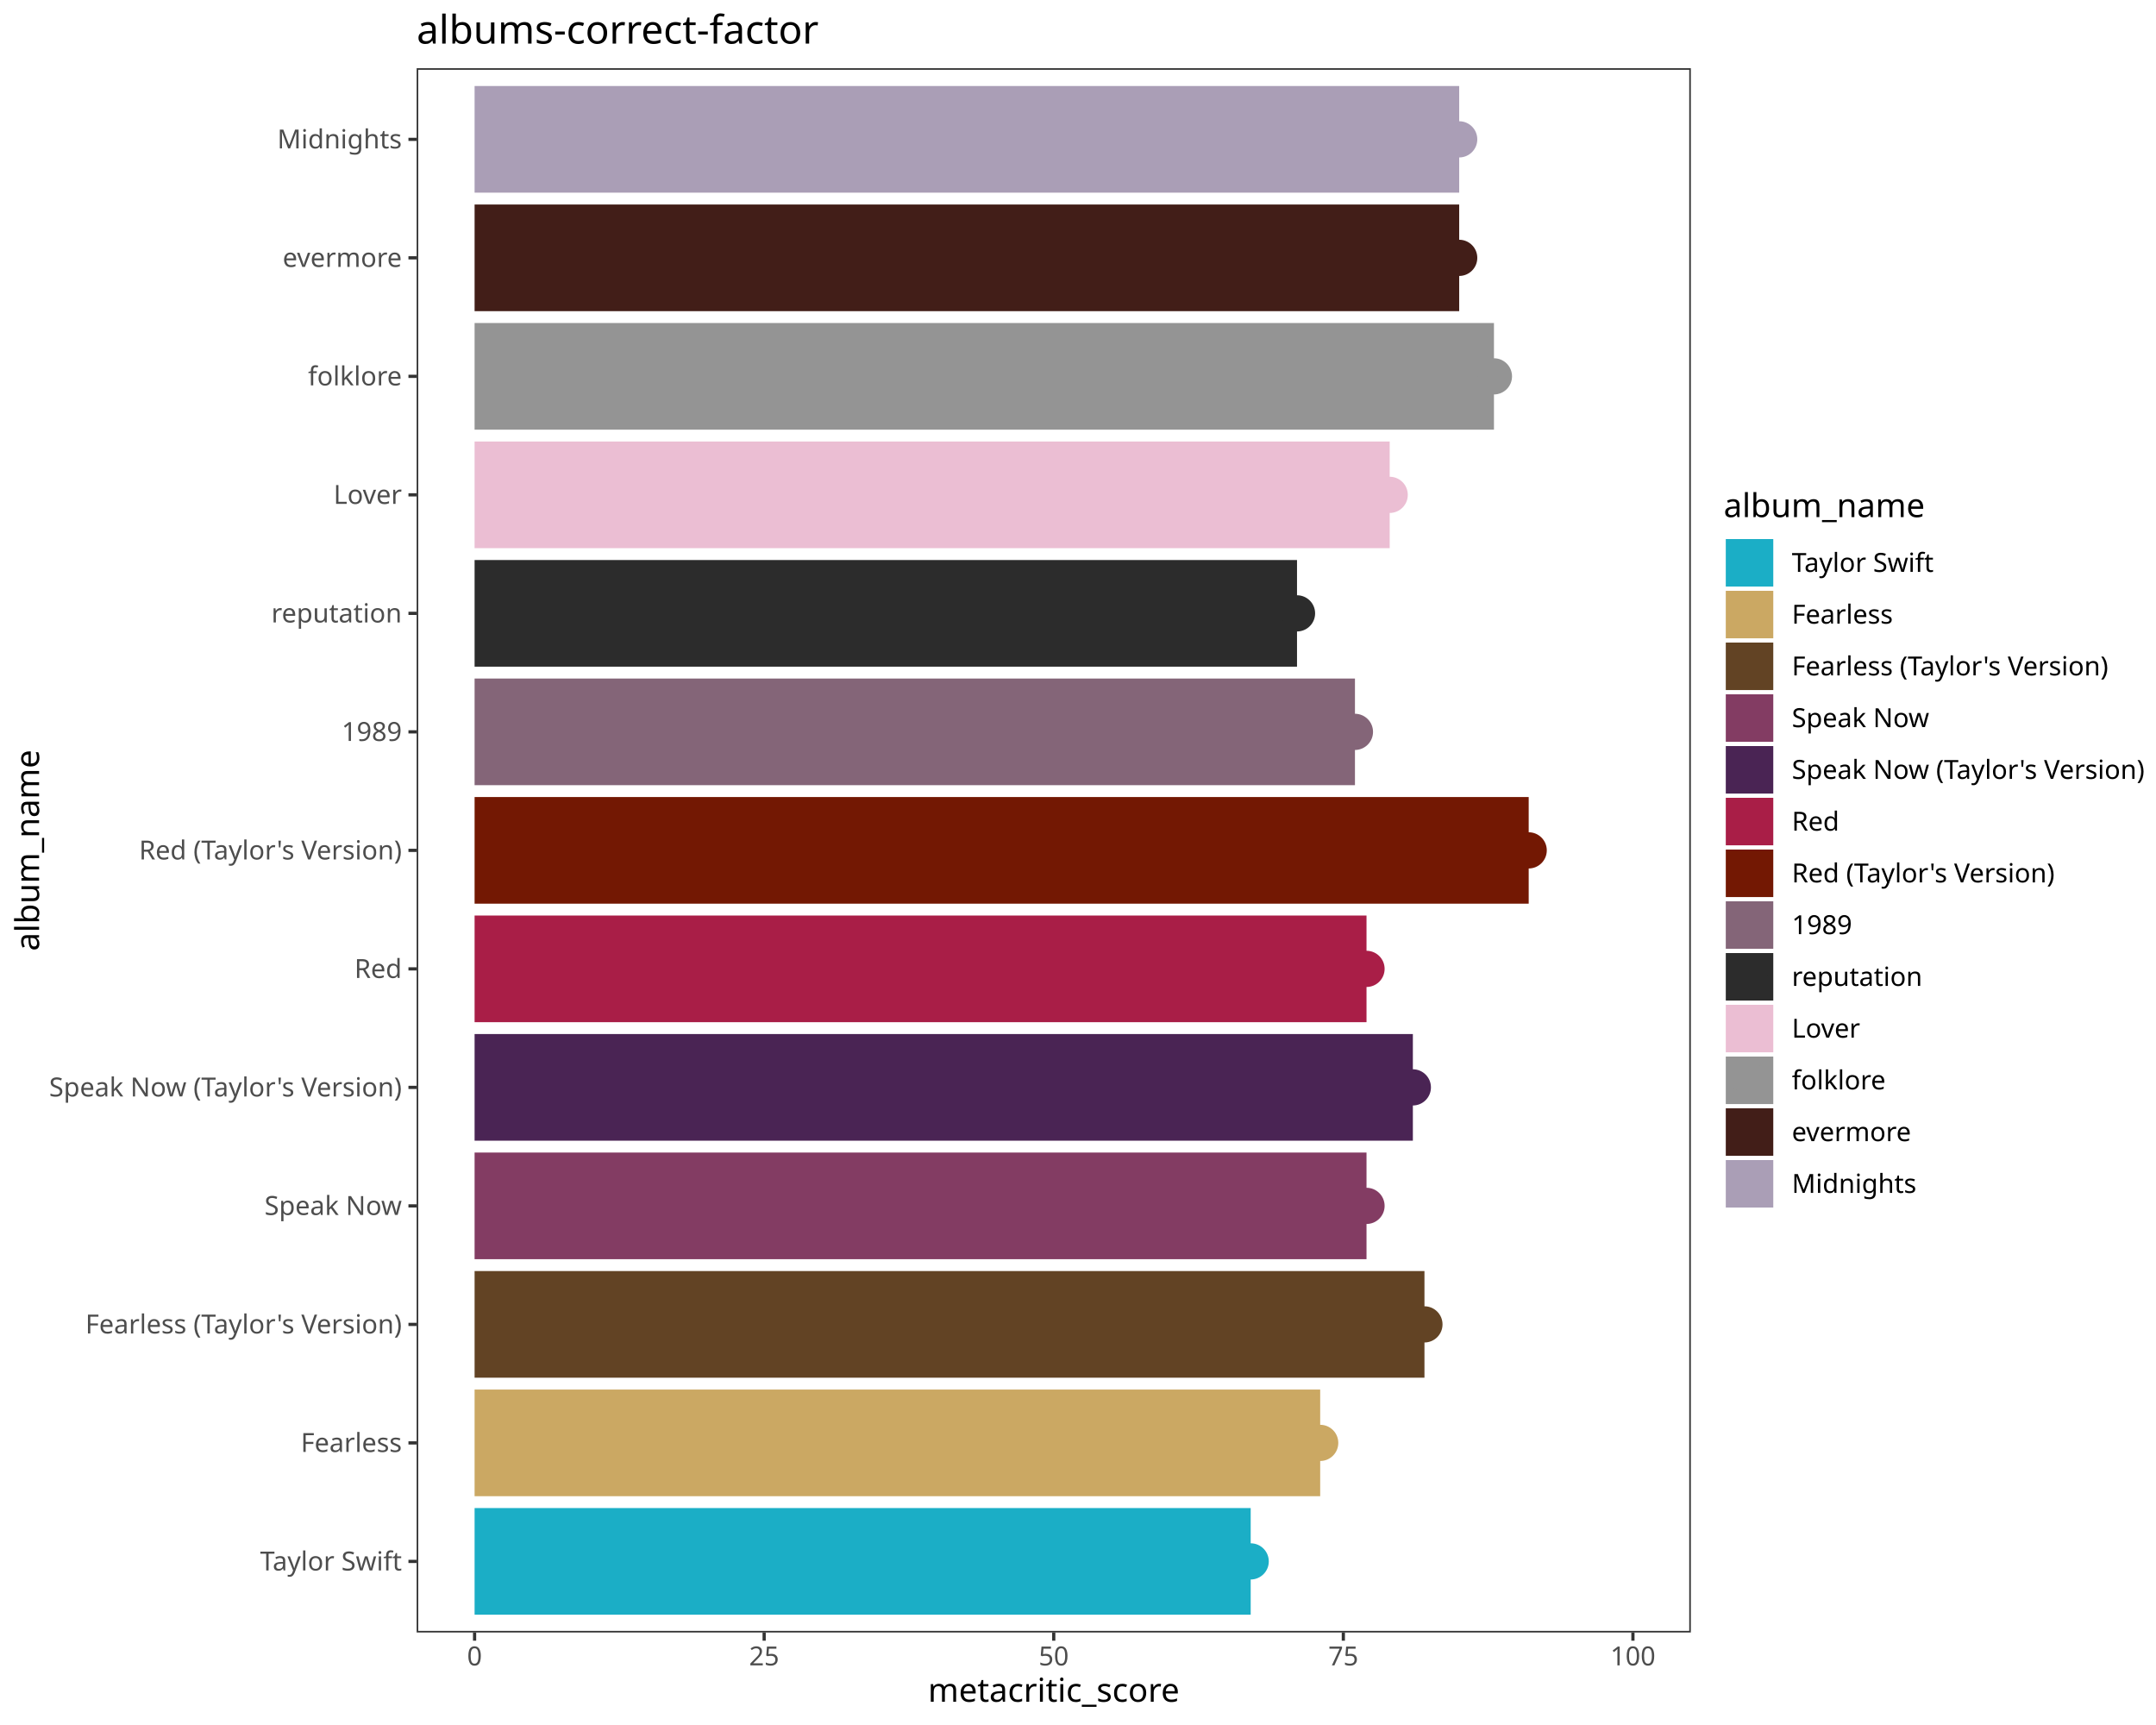
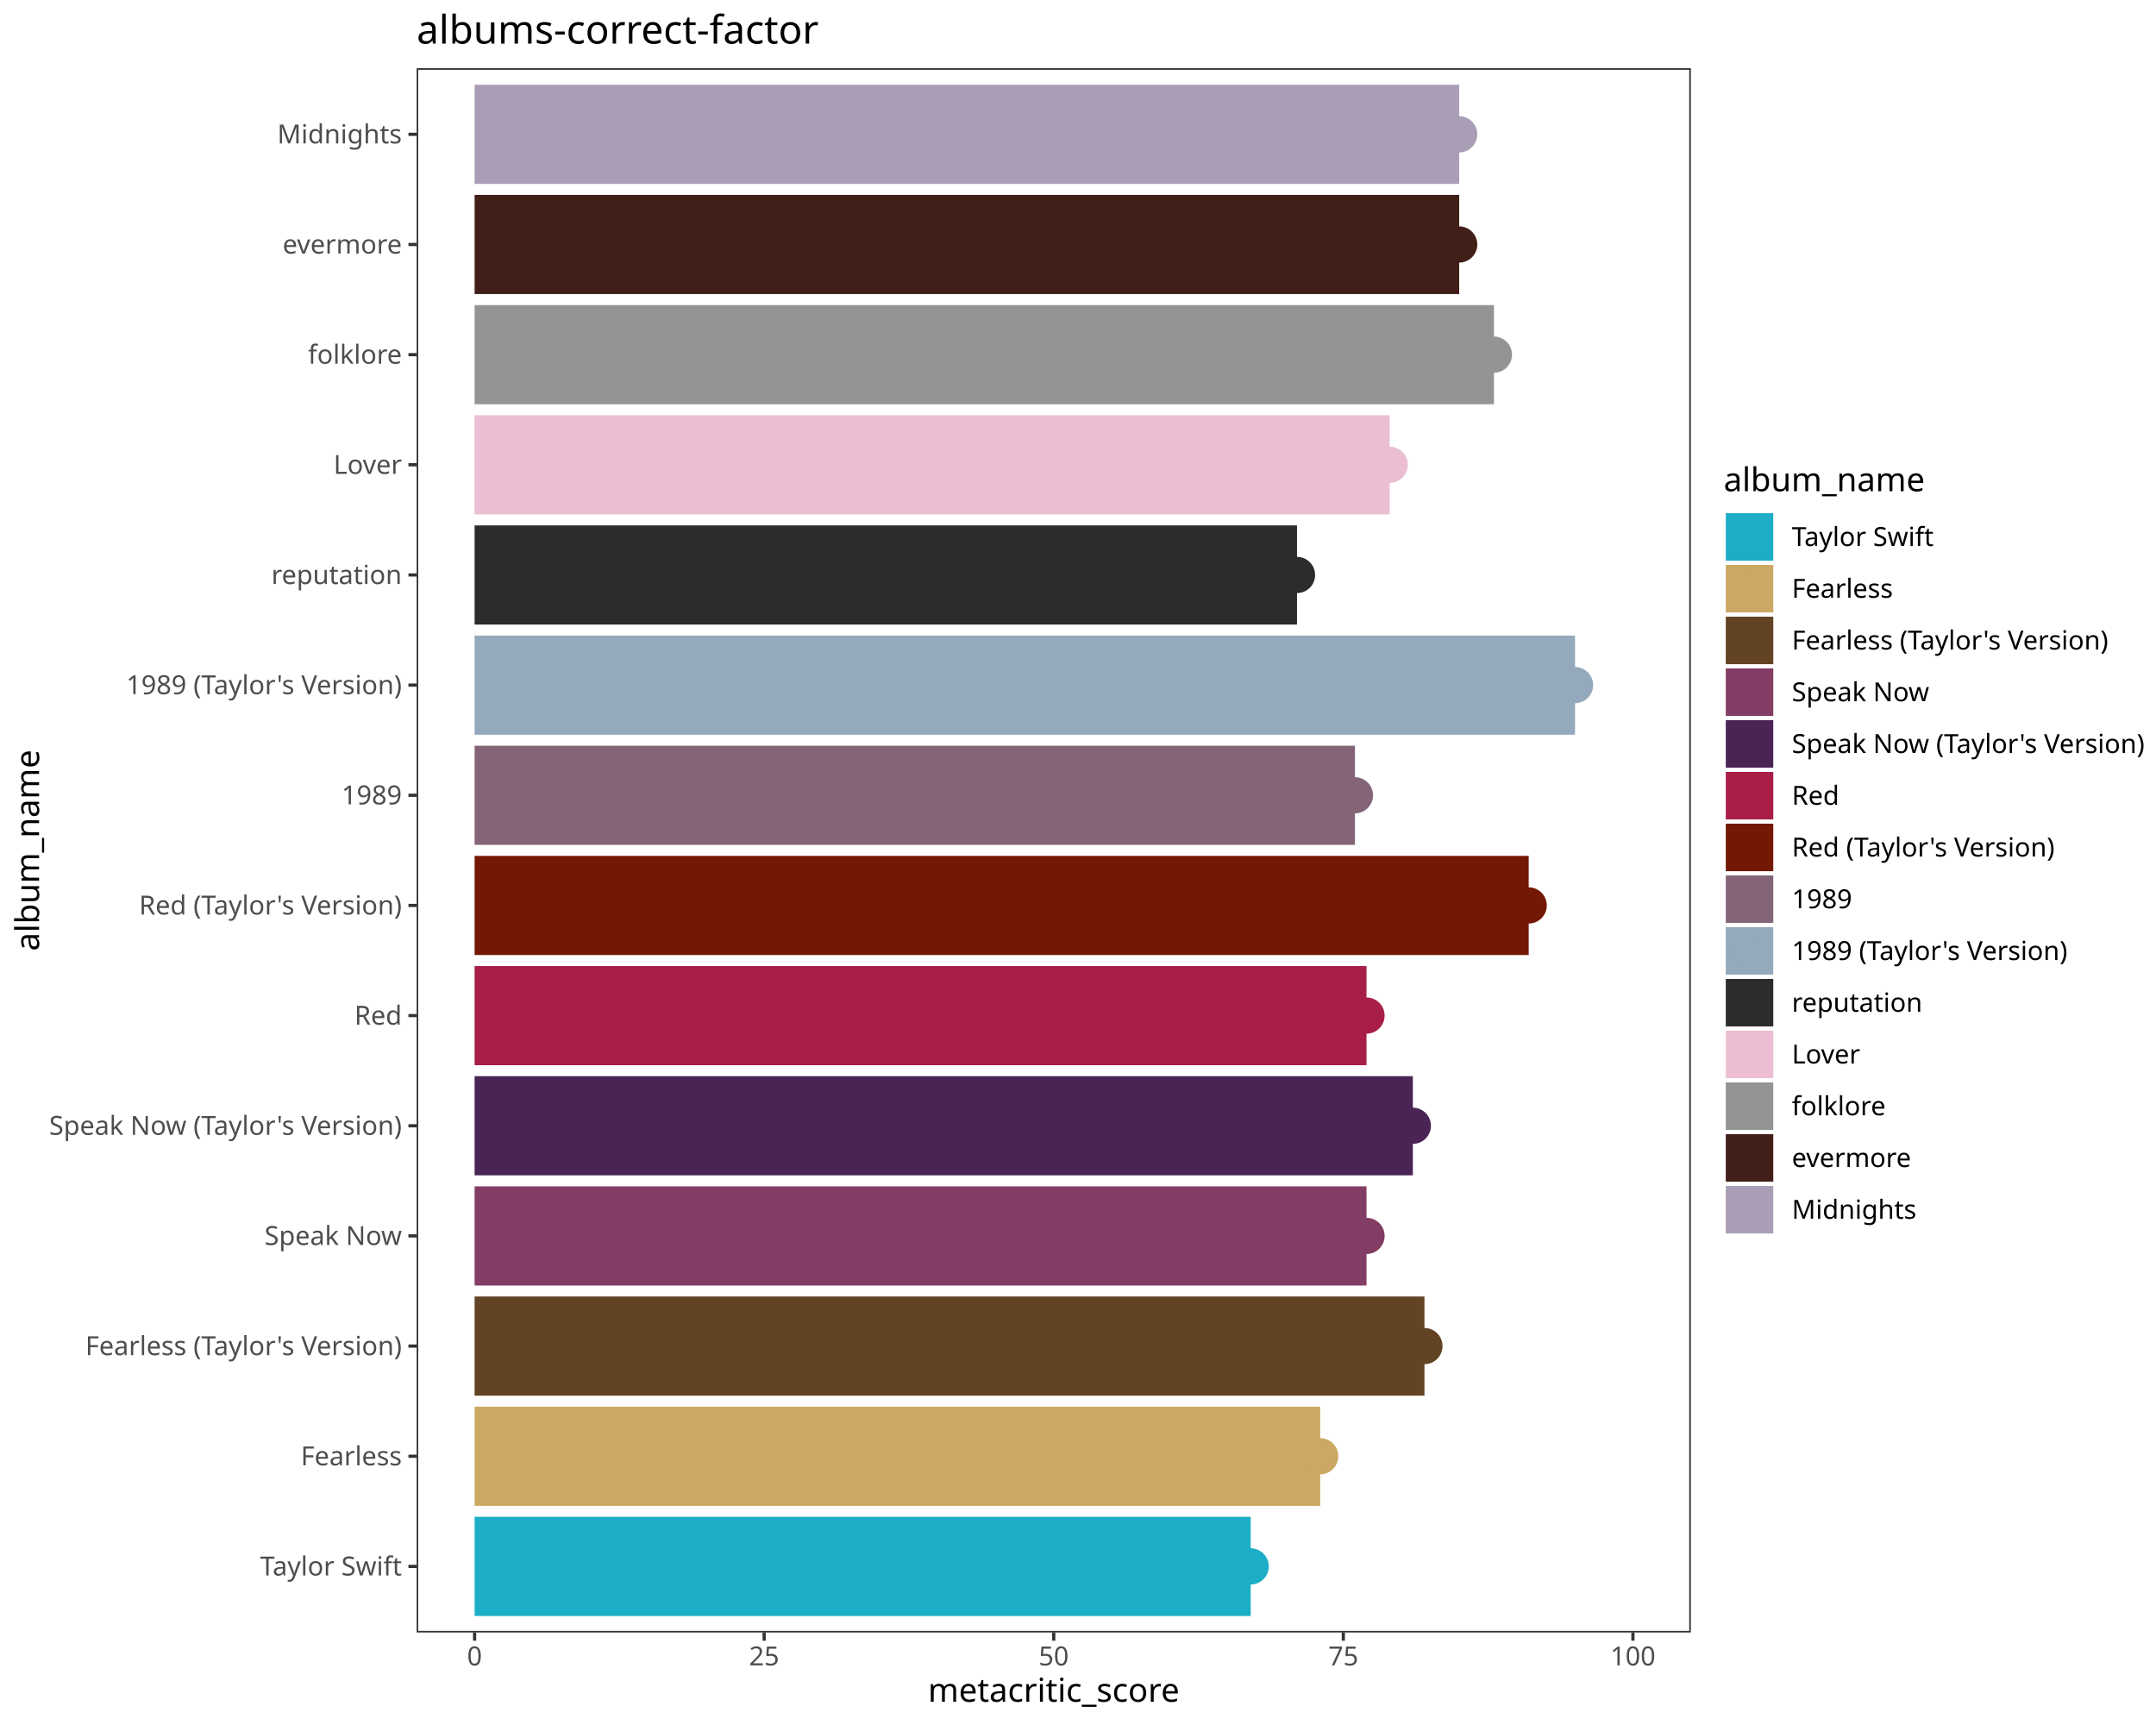
<svg xmlns="http://www.w3.org/2000/svg" class="svglite" data-engine-version="2.0" width="720.00pt" height="576.00pt" viewBox="0 0 720.00 576.00">
  <defs>
    <style type="text/css">
    .svglite line, .svglite polyline, .svglite polygon, .svglite path, .svglite rect, .svglite circle {
      fill: none;
      stroke: #000000;
      stroke-linecap: round;
      stroke-linejoin: round;
      stroke-miterlimit: 10.00;
    }
  </style>
  </defs>
  <rect width="100%" height="100%" style="stroke: none; fill: #FFFFFF;" />
  <defs>
    <clipPath id="cpMC4wMHw3MjAuMDB8MC4wMHw1NzYuMDA=">
      <rect x="0.00" y="0.00" width="720.00" height="576.00" />
    </clipPath>
  </defs>
  <g clip-path="url(#cpMC4wMHw3MjAuMDB8MC4wMHw1NzYuMDA=)">
    <rect x="0.00" y="0.00" width="720.00" height="576.00" style="stroke-width: 1.07; stroke: #FFFFFF; fill: #FFFFFF;" />
  </g>
  <defs>
    <clipPath id="cpMTM5LjE0fDU2NC42NnwyMi43OHw1NDUuMTE=">
      <rect x="139.14" y="22.78" width="425.52" height="522.33" />
    </clipPath>
  </defs>
  <g clip-path="url(#cpMTM5LjE0fDU2NC42NnwyMi43OHw1NDUuMTE=)">
    <rect x="139.14" y="22.78" width="425.52" height="522.33" style="stroke-width: 1.07; stroke: none; fill: #FFFFFF;" />
-     <rect x="158.49" y="503.56" width="259.18" height="35.61" style="stroke-width: 1.07; stroke: none; stroke-linecap: butt; stroke-linejoin: miter; fill: #1BAEC6;" />
-     <rect x="158.49" y="463.99" width="282.39" height="35.61" style="stroke-width: 1.07; stroke: none; stroke-linecap: butt; stroke-linejoin: miter; fill: #CBA863;" />
-     <rect x="158.49" y="384.85" width="297.86" height="35.61" style="stroke-width: 1.07; stroke: none; stroke-linecap: butt; stroke-linejoin: miter; fill: #833C63;" />
-     <rect x="158.49" y="305.71" width="297.86" height="35.61" style="stroke-width: 1.07; stroke: none; stroke-linecap: butt; stroke-linejoin: miter; fill: #A91E47;" />
-     <rect x="158.49" y="226.57" width="294.00" height="35.61" style="stroke-width: 1.07; stroke: none; stroke-linecap: butt; stroke-linejoin: miter; fill: #846578;" />
-     <rect x="158.49" y="187.00" width="274.65" height="35.61" style="stroke-width: 1.07; stroke: none; stroke-linecap: butt; stroke-linejoin: miter; fill: #2C2C2C;" />
-     <rect x="158.49" y="147.43" width="305.60" height="35.61" style="stroke-width: 1.07; stroke: none; stroke-linecap: butt; stroke-linejoin: miter; fill: #EBBED3;" />
-     <rect x="158.49" y="107.86" width="340.42" height="35.61" style="stroke-width: 1.07; stroke: none; stroke-linecap: butt; stroke-linejoin: miter; fill: #949494;" />
-     <rect x="158.49" y="68.29" width="328.81" height="35.61" style="stroke-width: 1.07; stroke: none; stroke-linecap: butt; stroke-linejoin: miter; fill: #421E18;" />
-     <rect x="158.49" y="424.42" width="317.21" height="35.61" style="stroke-width: 1.07; stroke: none; stroke-linecap: butt; stroke-linejoin: miter; fill: #624324;" />
-     <rect x="158.49" y="266.14" width="352.02" height="35.61" style="stroke-width: 1.07; stroke: none; stroke-linecap: butt; stroke-linejoin: miter; fill: #731803;" />
-     <rect x="158.49" y="28.72" width="328.81" height="35.61" style="stroke-width: 1.07; stroke: none; stroke-linecap: butt; stroke-linejoin: miter; fill: #AA9EB6;" />
-     <rect x="158.49" y="345.28" width="313.34" height="35.61" style="stroke-width: 1.07; stroke: none; stroke-linecap: butt; stroke-linejoin: miter; fill: #4A2454;" />
-     <circle cx="417.67" cy="521.37" r="5.69" style="stroke-width: 0.71; stroke: #1BAEC6; fill: #1BAEC6;" />
-     <circle cx="440.88" cy="481.80" r="5.69" style="stroke-width: 0.71; stroke: #CBA863; fill: #CBA863;" />
-     <circle cx="456.35" cy="402.66" r="5.69" style="stroke-width: 0.71; stroke: #833C63; fill: #833C63;" />
-     <circle cx="456.35" cy="323.52" r="5.69" style="stroke-width: 0.71; stroke: #A91E47; fill: #A91E47;" />
-     <circle cx="452.48" cy="244.38" r="5.69" style="stroke-width: 0.71; stroke: #846578; fill: #846578;" />
-     <circle cx="433.14" cy="204.81" r="5.69" style="stroke-width: 0.71; stroke: #2C2C2C; fill: #2C2C2C;" />
-     <circle cx="464.09" cy="165.24" r="5.69" style="stroke-width: 0.71; stroke: #EBBED3; fill: #EBBED3;" />
-     <circle cx="498.90" cy="125.67" r="5.69" style="stroke-width: 0.71; stroke: #949494; fill: #949494;" />
-     <circle cx="487.30" cy="86.10" r="5.69" style="stroke-width: 0.71; stroke: #421E18; fill: #421E18;" />
-     <circle cx="475.69" cy="442.23" r="5.69" style="stroke-width: 0.71; stroke: #624324; fill: #624324;" />
-     <circle cx="510.51" cy="283.95" r="5.69" style="stroke-width: 0.71; stroke: #731803; fill: #731803;" />
-     <circle cx="487.30" cy="46.53" r="5.69" style="stroke-width: 0.71; stroke: #AA9EB6; fill: #AA9EB6;" />
-     <circle cx="471.82" cy="363.09" r="5.69" style="stroke-width: 0.71; stroke: #4A2454; fill: #4A2454;" />
+     <rect x="158.49" y="506.49" width="259.18" height="33.11" style="stroke-width: 1.07; stroke: none; stroke-linecap: butt; stroke-linejoin: miter; fill: #1BAEC6;" />
+     <rect x="158.49" y="469.71" width="282.39" height="33.11" style="stroke-width: 1.07; stroke: none; stroke-linecap: butt; stroke-linejoin: miter; fill: #CBA863;" />
+     <rect x="158.49" y="396.14" width="297.86" height="33.11" style="stroke-width: 1.07; stroke: none; stroke-linecap: butt; stroke-linejoin: miter; fill: #833C63;" />
+     <rect x="158.49" y="322.57" width="297.86" height="33.11" style="stroke-width: 1.07; stroke: none; stroke-linecap: butt; stroke-linejoin: miter; fill: #A91E47;" />
+     <rect x="158.49" y="249.00" width="294.00" height="33.11" style="stroke-width: 1.07; stroke: none; stroke-linecap: butt; stroke-linejoin: miter; fill: #846578;" />
+     <rect x="158.49" y="175.44" width="274.65" height="33.11" style="stroke-width: 1.07; stroke: none; stroke-linecap: butt; stroke-linejoin: miter; fill: #2C2C2C;" />
+     <rect x="158.49" y="138.65" width="305.60" height="33.11" style="stroke-width: 1.07; stroke: none; stroke-linecap: butt; stroke-linejoin: miter; fill: #EBBED3;" />
+     <rect x="158.49" y="101.87" width="340.42" height="33.11" style="stroke-width: 1.07; stroke: none; stroke-linecap: butt; stroke-linejoin: miter; fill: #949494;" />
+     <rect x="158.49" y="65.08" width="328.81" height="33.11" style="stroke-width: 1.07; stroke: none; stroke-linecap: butt; stroke-linejoin: miter; fill: #421E18;" />
+     <rect x="158.49" y="432.92" width="317.21" height="33.11" style="stroke-width: 1.07; stroke: none; stroke-linecap: butt; stroke-linejoin: miter; fill: #624324;" />
+     <rect x="158.49" y="285.79" width="352.02" height="33.11" style="stroke-width: 1.07; stroke: none; stroke-linecap: butt; stroke-linejoin: miter; fill: #731803;" />
+     <rect x="158.49" y="28.30" width="328.81" height="33.11" style="stroke-width: 1.07; stroke: none; stroke-linecap: butt; stroke-linejoin: miter; fill: #AA9EB6;" />
+     <rect x="158.49" y="359.35" width="313.34" height="33.11" style="stroke-width: 1.07; stroke: none; stroke-linecap: butt; stroke-linejoin: miter; fill: #4A2454;" />
+     <rect x="158.49" y="212.22" width="367.49" height="33.11" style="stroke-width: 1.07; stroke: none; stroke-linecap: butt; stroke-linejoin: miter; fill: #94A9BB;" />
+     <circle cx="417.67" cy="523.04" r="5.69" style="stroke-width: 0.71; stroke: #1BAEC6; fill: #1BAEC6;" />
+     <circle cx="440.88" cy="486.26" r="5.69" style="stroke-width: 0.71; stroke: #CBA863; fill: #CBA863;" />
+     <circle cx="456.35" cy="412.69" r="5.69" style="stroke-width: 0.71; stroke: #833C63; fill: #833C63;" />
+     <circle cx="456.35" cy="339.12" r="5.69" style="stroke-width: 0.71; stroke: #A91E47; fill: #A91E47;" />
+     <circle cx="452.48" cy="265.56" r="5.69" style="stroke-width: 0.71; stroke: #846578; fill: #846578;" />
+     <circle cx="433.14" cy="191.99" r="5.69" style="stroke-width: 0.71; stroke: #2C2C2C; fill: #2C2C2C;" />
+     <circle cx="464.09" cy="155.20" r="5.69" style="stroke-width: 0.71; stroke: #EBBED3; fill: #EBBED3;" />
+     <circle cx="498.90" cy="118.42" r="5.69" style="stroke-width: 0.71; stroke: #949494; fill: #949494;" />
+     <circle cx="487.30" cy="81.64" r="5.69" style="stroke-width: 0.71; stroke: #421E18; fill: #421E18;" />
+     <circle cx="475.69" cy="449.47" r="5.69" style="stroke-width: 0.71; stroke: #624324; fill: #624324;" />
+     <circle cx="510.51" cy="302.34" r="5.69" style="stroke-width: 0.71; stroke: #731803; fill: #731803;" />
+     <circle cx="487.30" cy="44.85" r="5.69" style="stroke-width: 0.71; stroke: #AA9EB6; fill: #AA9EB6;" />
+     <circle cx="471.82" cy="375.91" r="5.69" style="stroke-width: 0.71; stroke: #4A2454; fill: #4A2454;" />
+     <circle cx="525.98" cy="228.77" r="5.69" style="stroke-width: 0.71; stroke: #94A9BB; fill: #94A9BB;" />
    <rect x="139.14" y="22.78" width="425.52" height="522.33" style="stroke-width: 1.07; stroke: #333333;" />
  </g>
  <g clip-path="url(#cpMC4wMHw3MjAuMDB8MC4wMHw1NzYuMDA=)">
-     <text x="134.21" y="524.40" text-anchor="end" style="font-size: 8.80px; fill: #4D4D4D; font-family: sans;" textLength="45.97px" lengthAdjust="spacingAndGlyphs">Taylor Swift</text>
-     <text x="134.21" y="484.83" text-anchor="end" style="font-size: 8.80px; fill: #4D4D4D; font-family: sans;" textLength="33.75px" lengthAdjust="spacingAndGlyphs">Fearless</text>
-     <text x="134.21" y="445.26" text-anchor="end" style="font-size: 8.80px; fill: #4D4D4D; font-family: sans;" textLength="104.88px" lengthAdjust="spacingAndGlyphs">Fearless (Taylor's Version)</text>
-     <text x="134.21" y="405.69" text-anchor="end" style="font-size: 8.80px; fill: #4D4D4D; font-family: sans;" textLength="45.01px" lengthAdjust="spacingAndGlyphs">Speak Now</text>
-     <text x="134.21" y="366.12" text-anchor="end" style="font-size: 8.80px; fill: #4D4D4D; font-family: sans;" textLength="116.14px" lengthAdjust="spacingAndGlyphs">Speak Now (Taylor's Version)</text>
-     <text x="134.21" y="326.55" text-anchor="end" style="font-size: 8.80px; fill: #4D4D4D; font-family: sans;" textLength="16.15px" lengthAdjust="spacingAndGlyphs">Red</text>
-     <text x="134.21" y="286.98" text-anchor="end" style="font-size: 8.80px; fill: #4D4D4D; font-family: sans;" textLength="87.27px" lengthAdjust="spacingAndGlyphs">Red (Taylor's Version)</text>
-     <text x="134.21" y="247.41" text-anchor="end" style="font-size: 8.80px; fill: #4D4D4D; font-family: sans;" textLength="19.58px" lengthAdjust="spacingAndGlyphs">1989</text>
-     <text x="134.21" y="207.84" text-anchor="end" style="font-size: 8.80px; fill: #4D4D4D; font-family: sans;" textLength="39.14px" lengthAdjust="spacingAndGlyphs">reputation</text>
-     <text x="134.21" y="168.26" text-anchor="end" style="font-size: 8.80px; fill: #4D4D4D; font-family: sans;" textLength="22.02px" lengthAdjust="spacingAndGlyphs">Lover</text>
-     <text x="134.21" y="128.69" text-anchor="end" style="font-size: 8.80px; fill: #4D4D4D; font-family: sans;" textLength="28.37px" lengthAdjust="spacingAndGlyphs">folklore</text>
-     <text x="134.21" y="89.12" text-anchor="end" style="font-size: 8.80px; fill: #4D4D4D; font-family: sans;" textLength="37.18px" lengthAdjust="spacingAndGlyphs">evermore</text>
-     <text x="134.21" y="49.55" text-anchor="end" style="font-size: 8.80px; fill: #4D4D4D; font-family: sans;" textLength="37.67px" lengthAdjust="spacingAndGlyphs">Midnights</text>
-     <polyline points="136.40,521.37 139.14,521.37 " style="stroke-width: 1.07; stroke: #333333; stroke-linecap: butt;" />
-     <polyline points="136.40,481.80 139.14,481.80 " style="stroke-width: 1.07; stroke: #333333; stroke-linecap: butt;" />
-     <polyline points="136.40,442.23 139.14,442.23 " style="stroke-width: 1.07; stroke: #333333; stroke-linecap: butt;" />
-     <polyline points="136.40,402.66 139.14,402.66 " style="stroke-width: 1.07; stroke: #333333; stroke-linecap: butt;" />
-     <polyline points="136.40,363.09 139.14,363.09 " style="stroke-width: 1.07; stroke: #333333; stroke-linecap: butt;" />
-     <polyline points="136.40,323.52 139.14,323.52 " style="stroke-width: 1.07; stroke: #333333; stroke-linecap: butt;" />
-     <polyline points="136.40,283.95 139.14,283.95 " style="stroke-width: 1.07; stroke: #333333; stroke-linecap: butt;" />
-     <polyline points="136.40,244.38 139.14,244.38 " style="stroke-width: 1.07; stroke: #333333; stroke-linecap: butt;" />
-     <polyline points="136.40,204.81 139.14,204.81 " style="stroke-width: 1.07; stroke: #333333; stroke-linecap: butt;" />
-     <polyline points="136.40,165.24 139.14,165.24 " style="stroke-width: 1.07; stroke: #333333; stroke-linecap: butt;" />
-     <polyline points="136.40,125.67 139.14,125.67 " style="stroke-width: 1.07; stroke: #333333; stroke-linecap: butt;" />
-     <polyline points="136.40,86.10 139.14,86.10 " style="stroke-width: 1.07; stroke: #333333; stroke-linecap: butt;" />
-     <polyline points="136.40,46.53 139.14,46.53 " style="stroke-width: 1.07; stroke: #333333; stroke-linecap: butt;" />
+     <text x="134.21" y="526.07" text-anchor="end" style="font-size: 8.80px; fill: #4D4D4D; font-family: sans;" textLength="45.97px" lengthAdjust="spacingAndGlyphs">Taylor Swift</text>
+     <text x="134.21" y="489.29" text-anchor="end" style="font-size: 8.80px; fill: #4D4D4D; font-family: sans;" textLength="33.75px" lengthAdjust="spacingAndGlyphs">Fearless</text>
+     <text x="134.21" y="452.50" text-anchor="end" style="font-size: 8.80px; fill: #4D4D4D; font-family: sans;" textLength="104.88px" lengthAdjust="spacingAndGlyphs">Fearless (Taylor's Version)</text>
+     <text x="134.21" y="415.72" text-anchor="end" style="font-size: 8.80px; fill: #4D4D4D; font-family: sans;" textLength="45.01px" lengthAdjust="spacingAndGlyphs">Speak Now</text>
+     <text x="134.21" y="378.94" text-anchor="end" style="font-size: 8.80px; fill: #4D4D4D; font-family: sans;" textLength="116.14px" lengthAdjust="spacingAndGlyphs">Speak Now (Taylor's Version)</text>
+     <text x="134.21" y="342.15" text-anchor="end" style="font-size: 8.80px; fill: #4D4D4D; font-family: sans;" textLength="16.15px" lengthAdjust="spacingAndGlyphs">Red</text>
+     <text x="134.21" y="305.37" text-anchor="end" style="font-size: 8.80px; fill: #4D4D4D; font-family: sans;" textLength="87.27px" lengthAdjust="spacingAndGlyphs">Red (Taylor's Version)</text>
+     <text x="134.21" y="268.58" text-anchor="end" style="font-size: 8.80px; fill: #4D4D4D; font-family: sans;" textLength="19.58px" lengthAdjust="spacingAndGlyphs">1989</text>
+     <text x="134.21" y="231.80" text-anchor="end" style="font-size: 8.80px; fill: #4D4D4D; font-family: sans;" textLength="90.71px" lengthAdjust="spacingAndGlyphs">1989 (Taylor's Version)</text>
+     <text x="134.21" y="195.02" text-anchor="end" style="font-size: 8.80px; fill: #4D4D4D; font-family: sans;" textLength="39.14px" lengthAdjust="spacingAndGlyphs">reputation</text>
+     <text x="134.21" y="158.23" text-anchor="end" style="font-size: 8.80px; fill: #4D4D4D; font-family: sans;" textLength="22.02px" lengthAdjust="spacingAndGlyphs">Lover</text>
+     <text x="134.21" y="121.45" text-anchor="end" style="font-size: 8.80px; fill: #4D4D4D; font-family: sans;" textLength="28.37px" lengthAdjust="spacingAndGlyphs">folklore</text>
+     <text x="134.21" y="84.67" text-anchor="end" style="font-size: 8.80px; fill: #4D4D4D; font-family: sans;" textLength="37.18px" lengthAdjust="spacingAndGlyphs">evermore</text>
+     <text x="134.21" y="47.88" text-anchor="end" style="font-size: 8.80px; fill: #4D4D4D; font-family: sans;" textLength="37.67px" lengthAdjust="spacingAndGlyphs">Midnights</text>
+     <polyline points="136.40,523.04 139.14,523.04 " style="stroke-width: 1.07; stroke: #333333; stroke-linecap: butt;" />
+     <polyline points="136.40,486.26 139.14,486.26 " style="stroke-width: 1.07; stroke: #333333; stroke-linecap: butt;" />
+     <polyline points="136.40,449.47 139.14,449.47 " style="stroke-width: 1.07; stroke: #333333; stroke-linecap: butt;" />
+     <polyline points="136.40,412.69 139.14,412.69 " style="stroke-width: 1.07; stroke: #333333; stroke-linecap: butt;" />
+     <polyline points="136.40,375.91 139.14,375.91 " style="stroke-width: 1.07; stroke: #333333; stroke-linecap: butt;" />
+     <polyline points="136.40,339.12 139.14,339.12 " style="stroke-width: 1.07; stroke: #333333; stroke-linecap: butt;" />
+     <polyline points="136.40,302.34 139.14,302.34 " style="stroke-width: 1.07; stroke: #333333; stroke-linecap: butt;" />
+     <polyline points="136.40,265.56 139.14,265.56 " style="stroke-width: 1.07; stroke: #333333; stroke-linecap: butt;" />
+     <polyline points="136.40,228.77 139.14,228.77 " style="stroke-width: 1.07; stroke: #333333; stroke-linecap: butt;" />
+     <polyline points="136.40,191.99 139.14,191.99 " style="stroke-width: 1.07; stroke: #333333; stroke-linecap: butt;" />
+     <polyline points="136.40,155.20 139.14,155.20 " style="stroke-width: 1.07; stroke: #333333; stroke-linecap: butt;" />
+     <polyline points="136.40,118.42 139.14,118.42 " style="stroke-width: 1.07; stroke: #333333; stroke-linecap: butt;" />
+     <polyline points="136.40,81.64 139.14,81.64 " style="stroke-width: 1.07; stroke: #333333; stroke-linecap: butt;" />
+     <polyline points="136.40,44.85 139.14,44.85 " style="stroke-width: 1.07; stroke: #333333; stroke-linecap: butt;" />
    <polyline points="158.49,547.85 158.49,545.11 " style="stroke-width: 1.07; stroke: #333333; stroke-linecap: butt;" />
    <polyline points="255.19,547.85 255.19,545.11 " style="stroke-width: 1.07; stroke: #333333; stroke-linecap: butt;" />
    <polyline points="351.90,547.85 351.90,545.11 " style="stroke-width: 1.07; stroke: #333333; stroke-linecap: butt;" />
    <polyline points="448.61,547.85 448.61,545.11 " style="stroke-width: 1.07; stroke: #333333; stroke-linecap: butt;" />
    <polyline points="545.32,547.85 545.32,545.11 " style="stroke-width: 1.07; stroke: #333333; stroke-linecap: butt;" />
    <text x="158.49" y="556.10" text-anchor="middle" style="font-size: 8.80px; fill: #4D4D4D; font-family: sans;" textLength="4.89px" lengthAdjust="spacingAndGlyphs">0</text>
    <text x="255.19" y="556.10" text-anchor="middle" style="font-size: 8.80px; fill: #4D4D4D; font-family: sans;" textLength="9.79px" lengthAdjust="spacingAndGlyphs">25</text>
    <text x="351.90" y="556.10" text-anchor="middle" style="font-size: 8.80px; fill: #4D4D4D; font-family: sans;" textLength="9.79px" lengthAdjust="spacingAndGlyphs">50</text>
    <text x="448.61" y="556.10" text-anchor="middle" style="font-size: 8.80px; fill: #4D4D4D; font-family: sans;" textLength="9.79px" lengthAdjust="spacingAndGlyphs">75</text>
    <text x="545.32" y="556.10" text-anchor="middle" style="font-size: 8.80px; fill: #4D4D4D; font-family: sans;" textLength="14.68px" lengthAdjust="spacingAndGlyphs">100</text>
    <text x="351.90" y="568.24" text-anchor="middle" style="font-size: 11.00px; font-family: sans;" textLength="80.10px" lengthAdjust="spacingAndGlyphs">metacritic_score</text>
    <text transform="translate(13.05,283.95) rotate(-90)" text-anchor="middle" style="font-size: 11.00px; font-family: sans;" textLength="63.60px" lengthAdjust="spacingAndGlyphs">album_name</text>
-     <rect x="575.62" y="163.96" width="138.90" height="239.97" style="stroke-width: 1.07; stroke: none; fill: #FFFFFF;" />
-     <text x="575.62" y="172.67" style="font-size: 11.00px; font-family: sans;" textLength="63.60px" lengthAdjust="spacingAndGlyphs">album_name</text>
-     <rect x="575.62" y="179.29" width="17.28" height="17.28" style="stroke-width: 1.07; stroke: none; fill: #FFFFFF;" />
-     <rect x="576.33" y="180.00" width="15.86" height="15.86" style="stroke-width: 1.07; stroke: none; stroke-linecap: butt; stroke-linejoin: miter; fill: #1BAEC6;" />
-     <circle cx="584.26" cy="187.93" r="5.69" style="stroke-width: 0.71; stroke: #1BAEC6; fill: #1BAEC6;" />
-     <rect x="575.62" y="196.57" width="17.28" height="17.28" style="stroke-width: 1.07; stroke: none; fill: #FFFFFF;" />
-     <rect x="576.33" y="197.28" width="15.86" height="15.86" style="stroke-width: 1.07; stroke: none; stroke-linecap: butt; stroke-linejoin: miter; fill: #CBA863;" />
-     <circle cx="584.26" cy="205.21" r="5.69" style="stroke-width: 0.71; stroke: #CBA863; fill: #CBA863;" />
-     <rect x="575.62" y="213.85" width="17.28" height="17.28" style="stroke-width: 1.07; stroke: none; fill: #FFFFFF;" />
-     <rect x="576.33" y="214.56" width="15.86" height="15.86" style="stroke-width: 1.07; stroke: none; stroke-linecap: butt; stroke-linejoin: miter; fill: #624324;" />
-     <circle cx="584.26" cy="222.49" r="5.69" style="stroke-width: 0.71; stroke: #624324; fill: #624324;" />
-     <rect x="575.62" y="231.13" width="17.28" height="17.28" style="stroke-width: 1.07; stroke: none; fill: #FFFFFF;" />
-     <rect x="576.33" y="231.84" width="15.86" height="15.86" style="stroke-width: 1.07; stroke: none; stroke-linecap: butt; stroke-linejoin: miter; fill: #833C63;" />
-     <circle cx="584.26" cy="239.77" r="5.69" style="stroke-width: 0.71; stroke: #833C63; fill: #833C63;" />
-     <rect x="575.62" y="248.41" width="17.28" height="17.28" style="stroke-width: 1.07; stroke: none; fill: #FFFFFF;" />
-     <rect x="576.33" y="249.12" width="15.86" height="15.86" style="stroke-width: 1.07; stroke: none; stroke-linecap: butt; stroke-linejoin: miter; fill: #4A2454;" />
-     <circle cx="584.26" cy="257.05" r="5.69" style="stroke-width: 0.71; stroke: #4A2454; fill: #4A2454;" />
-     <rect x="575.62" y="265.69" width="17.28" height="17.28" style="stroke-width: 1.07; stroke: none; fill: #FFFFFF;" />
-     <rect x="576.33" y="266.40" width="15.86" height="15.86" style="stroke-width: 1.07; stroke: none; stroke-linecap: butt; stroke-linejoin: miter; fill: #A91E47;" />
-     <circle cx="584.26" cy="274.33" r="5.69" style="stroke-width: 0.71; stroke: #A91E47; fill: #A91E47;" />
-     <rect x="575.62" y="282.97" width="17.28" height="17.28" style="stroke-width: 1.07; stroke: none; fill: #FFFFFF;" />
-     <rect x="576.33" y="283.68" width="15.86" height="15.86" style="stroke-width: 1.07; stroke: none; stroke-linecap: butt; stroke-linejoin: miter; fill: #731803;" />
-     <circle cx="584.26" cy="291.61" r="5.69" style="stroke-width: 0.71; stroke: #731803; fill: #731803;" />
-     <rect x="575.62" y="300.25" width="17.28" height="17.28" style="stroke-width: 1.07; stroke: none; fill: #FFFFFF;" />
-     <rect x="576.33" y="300.96" width="15.86" height="15.86" style="stroke-width: 1.07; stroke: none; stroke-linecap: butt; stroke-linejoin: miter; fill: #846578;" />
-     <circle cx="584.26" cy="308.89" r="5.69" style="stroke-width: 0.71; stroke: #846578; fill: #846578;" />
-     <rect x="575.62" y="317.53" width="17.28" height="17.28" style="stroke-width: 1.07; stroke: none; fill: #FFFFFF;" />
-     <rect x="576.33" y="318.24" width="15.86" height="15.86" style="stroke-width: 1.07; stroke: none; stroke-linecap: butt; stroke-linejoin: miter; fill: #2C2C2C;" />
-     <circle cx="584.26" cy="326.17" r="5.69" style="stroke-width: 0.71; stroke: #2C2C2C; fill: #2C2C2C;" />
-     <rect x="575.62" y="334.81" width="17.28" height="17.28" style="stroke-width: 1.07; stroke: none; fill: #FFFFFF;" />
-     <rect x="576.33" y="335.52" width="15.86" height="15.86" style="stroke-width: 1.07; stroke: none; stroke-linecap: butt; stroke-linejoin: miter; fill: #EBBED3;" />
-     <circle cx="584.26" cy="343.45" r="5.69" style="stroke-width: 0.71; stroke: #EBBED3; fill: #EBBED3;" />
-     <rect x="575.62" y="352.09" width="17.28" height="17.28" style="stroke-width: 1.07; stroke: none; fill: #FFFFFF;" />
-     <rect x="576.33" y="352.80" width="15.86" height="15.86" style="stroke-width: 1.07; stroke: none; stroke-linecap: butt; stroke-linejoin: miter; fill: #949494;" />
-     <circle cx="584.26" cy="360.73" r="5.69" style="stroke-width: 0.71; stroke: #949494; fill: #949494;" />
-     <rect x="575.62" y="369.37" width="17.28" height="17.28" style="stroke-width: 1.07; stroke: none; fill: #FFFFFF;" />
-     <rect x="576.33" y="370.08" width="15.86" height="15.86" style="stroke-width: 1.07; stroke: none; stroke-linecap: butt; stroke-linejoin: miter; fill: #421E18;" />
-     <circle cx="584.26" cy="378.01" r="5.69" style="stroke-width: 0.71; stroke: #421E18; fill: #421E18;" />
-     <rect x="575.62" y="386.65" width="17.28" height="17.28" style="stroke-width: 1.07; stroke: none; fill: #FFFFFF;" />
-     <rect x="576.33" y="387.36" width="15.86" height="15.86" style="stroke-width: 1.07; stroke: none; stroke-linecap: butt; stroke-linejoin: miter; fill: #AA9EB6;" />
-     <circle cx="584.26" cy="395.29" r="5.69" style="stroke-width: 0.71; stroke: #AA9EB6; fill: #AA9EB6;" />
-     <text x="598.38" y="190.96" style="font-size: 8.80px; font-family: sans;" textLength="45.97px" lengthAdjust="spacingAndGlyphs">Taylor Swift</text>
-     <text x="598.38" y="208.24" style="font-size: 8.80px; font-family: sans;" textLength="33.75px" lengthAdjust="spacingAndGlyphs">Fearless</text>
-     <text x="598.38" y="225.52" style="font-size: 8.80px; font-family: sans;" textLength="104.88px" lengthAdjust="spacingAndGlyphs">Fearless (Taylor's Version)</text>
-     <text x="598.38" y="242.80" style="font-size: 8.80px; font-family: sans;" textLength="45.01px" lengthAdjust="spacingAndGlyphs">Speak Now</text>
-     <text x="598.38" y="260.08" style="font-size: 8.80px; font-family: sans;" textLength="116.14px" lengthAdjust="spacingAndGlyphs">Speak Now (Taylor's Version)</text>
-     <text x="598.38" y="277.36" style="font-size: 8.80px; font-family: sans;" textLength="16.15px" lengthAdjust="spacingAndGlyphs">Red</text>
-     <text x="598.38" y="294.64" style="font-size: 8.80px; font-family: sans;" textLength="87.27px" lengthAdjust="spacingAndGlyphs">Red (Taylor's Version)</text>
-     <text x="598.38" y="311.92" style="font-size: 8.80px; font-family: sans;" textLength="19.58px" lengthAdjust="spacingAndGlyphs">1989</text>
-     <text x="598.38" y="329.20" style="font-size: 8.80px; font-family: sans;" textLength="39.14px" lengthAdjust="spacingAndGlyphs">reputation</text>
-     <text x="598.38" y="346.48" style="font-size: 8.80px; font-family: sans;" textLength="22.02px" lengthAdjust="spacingAndGlyphs">Lover</text>
-     <text x="598.38" y="363.76" style="font-size: 8.80px; font-family: sans;" textLength="28.37px" lengthAdjust="spacingAndGlyphs">folklore</text>
-     <text x="598.38" y="381.04" style="font-size: 8.80px; font-family: sans;" textLength="37.18px" lengthAdjust="spacingAndGlyphs">evermore</text>
-     <text x="598.38" y="398.32" style="font-size: 8.80px; font-family: sans;" textLength="37.67px" lengthAdjust="spacingAndGlyphs">Midnights</text>
+     <rect x="575.62" y="155.32" width="138.90" height="257.25" style="stroke-width: 1.07; stroke: none; fill: #FFFFFF;" />
+     <text x="575.62" y="164.03" style="font-size: 11.00px; font-family: sans;" textLength="63.60px" lengthAdjust="spacingAndGlyphs">album_name</text>
+     <rect x="575.62" y="170.65" width="17.28" height="17.28" style="stroke-width: 1.07; stroke: none; fill: #FFFFFF;" />
+     <rect x="576.33" y="171.36" width="15.86" height="15.86" style="stroke-width: 1.07; stroke: none; stroke-linecap: butt; stroke-linejoin: miter; fill: #1BAEC6;" />
+     <circle cx="584.26" cy="179.29" r="5.69" style="stroke-width: 0.71; stroke: #1BAEC6; fill: #1BAEC6;" />
+     <rect x="575.62" y="187.93" width="17.28" height="17.28" style="stroke-width: 1.07; stroke: none; fill: #FFFFFF;" />
+     <rect x="576.33" y="188.64" width="15.86" height="15.86" style="stroke-width: 1.07; stroke: none; stroke-linecap: butt; stroke-linejoin: miter; fill: #CBA863;" />
+     <circle cx="584.26" cy="196.57" r="5.69" style="stroke-width: 0.71; stroke: #CBA863; fill: #CBA863;" />
+     <rect x="575.62" y="205.21" width="17.28" height="17.28" style="stroke-width: 1.07; stroke: none; fill: #FFFFFF;" />
+     <rect x="576.33" y="205.92" width="15.86" height="15.86" style="stroke-width: 1.07; stroke: none; stroke-linecap: butt; stroke-linejoin: miter; fill: #624324;" />
+     <circle cx="584.26" cy="213.85" r="5.69" style="stroke-width: 0.71; stroke: #624324; fill: #624324;" />
+     <rect x="575.62" y="222.49" width="17.28" height="17.28" style="stroke-width: 1.07; stroke: none; fill: #FFFFFF;" />
+     <rect x="576.33" y="223.20" width="15.86" height="15.86" style="stroke-width: 1.07; stroke: none; stroke-linecap: butt; stroke-linejoin: miter; fill: #833C63;" />
+     <circle cx="584.26" cy="231.13" r="5.69" style="stroke-width: 0.71; stroke: #833C63; fill: #833C63;" />
+     <rect x="575.62" y="239.77" width="17.28" height="17.28" style="stroke-width: 1.07; stroke: none; fill: #FFFFFF;" />
+     <rect x="576.33" y="240.48" width="15.86" height="15.86" style="stroke-width: 1.07; stroke: none; stroke-linecap: butt; stroke-linejoin: miter; fill: #4A2454;" />
+     <circle cx="584.26" cy="248.41" r="5.69" style="stroke-width: 0.71; stroke: #4A2454; fill: #4A2454;" />
+     <rect x="575.62" y="257.05" width="17.28" height="17.28" style="stroke-width: 1.07; stroke: none; fill: #FFFFFF;" />
+     <rect x="576.33" y="257.76" width="15.86" height="15.86" style="stroke-width: 1.07; stroke: none; stroke-linecap: butt; stroke-linejoin: miter; fill: #A91E47;" />
+     <circle cx="584.26" cy="265.69" r="5.69" style="stroke-width: 0.71; stroke: #A91E47; fill: #A91E47;" />
+     <rect x="575.62" y="274.33" width="17.28" height="17.28" style="stroke-width: 1.07; stroke: none; fill: #FFFFFF;" />
+     <rect x="576.33" y="275.04" width="15.86" height="15.86" style="stroke-width: 1.07; stroke: none; stroke-linecap: butt; stroke-linejoin: miter; fill: #731803;" />
+     <circle cx="584.26" cy="282.97" r="5.69" style="stroke-width: 0.71; stroke: #731803; fill: #731803;" />
+     <rect x="575.62" y="291.61" width="17.28" height="17.28" style="stroke-width: 1.07; stroke: none; fill: #FFFFFF;" />
+     <rect x="576.33" y="292.32" width="15.86" height="15.86" style="stroke-width: 1.07; stroke: none; stroke-linecap: butt; stroke-linejoin: miter; fill: #846578;" />
+     <circle cx="584.26" cy="300.25" r="5.69" style="stroke-width: 0.71; stroke: #846578; fill: #846578;" />
+     <rect x="575.62" y="308.89" width="17.28" height="17.28" style="stroke-width: 1.07; stroke: none; fill: #FFFFFF;" />
+     <rect x="576.33" y="309.60" width="15.86" height="15.86" style="stroke-width: 1.07; stroke: none; stroke-linecap: butt; stroke-linejoin: miter; fill: #94A9BB;" />
+     <circle cx="584.26" cy="317.53" r="5.69" style="stroke-width: 0.71; stroke: #94A9BB; fill: #94A9BB;" />
+     <rect x="575.62" y="326.17" width="17.28" height="17.28" style="stroke-width: 1.07; stroke: none; fill: #FFFFFF;" />
+     <rect x="576.33" y="326.88" width="15.86" height="15.86" style="stroke-width: 1.07; stroke: none; stroke-linecap: butt; stroke-linejoin: miter; fill: #2C2C2C;" />
+     <circle cx="584.26" cy="334.81" r="5.69" style="stroke-width: 0.71; stroke: #2C2C2C; fill: #2C2C2C;" />
+     <rect x="575.62" y="343.45" width="17.28" height="17.28" style="stroke-width: 1.07; stroke: none; fill: #FFFFFF;" />
+     <rect x="576.33" y="344.16" width="15.86" height="15.86" style="stroke-width: 1.07; stroke: none; stroke-linecap: butt; stroke-linejoin: miter; fill: #EBBED3;" />
+     <circle cx="584.26" cy="352.09" r="5.69" style="stroke-width: 0.71; stroke: #EBBED3; fill: #EBBED3;" />
+     <rect x="575.62" y="360.73" width="17.28" height="17.28" style="stroke-width: 1.07; stroke: none; fill: #FFFFFF;" />
+     <rect x="576.33" y="361.44" width="15.86" height="15.86" style="stroke-width: 1.07; stroke: none; stroke-linecap: butt; stroke-linejoin: miter; fill: #949494;" />
+     <circle cx="584.26" cy="369.37" r="5.69" style="stroke-width: 0.71; stroke: #949494; fill: #949494;" />
+     <rect x="575.62" y="378.01" width="17.28" height="17.28" style="stroke-width: 1.07; stroke: none; fill: #FFFFFF;" />
+     <rect x="576.33" y="378.72" width="15.86" height="15.86" style="stroke-width: 1.07; stroke: none; stroke-linecap: butt; stroke-linejoin: miter; fill: #421E18;" />
+     <circle cx="584.26" cy="386.65" r="5.69" style="stroke-width: 0.71; stroke: #421E18; fill: #421E18;" />
+     <rect x="575.62" y="395.29" width="17.28" height="17.28" style="stroke-width: 1.07; stroke: none; fill: #FFFFFF;" />
+     <rect x="576.33" y="396.00" width="15.86" height="15.86" style="stroke-width: 1.07; stroke: none; stroke-linecap: butt; stroke-linejoin: miter; fill: #AA9EB6;" />
+     <circle cx="584.26" cy="403.93" r="5.69" style="stroke-width: 0.71; stroke: #AA9EB6; fill: #AA9EB6;" />
+     <text x="598.38" y="182.32" style="font-size: 8.80px; font-family: sans;" textLength="45.97px" lengthAdjust="spacingAndGlyphs">Taylor Swift</text>
+     <text x="598.38" y="199.60" style="font-size: 8.80px; font-family: sans;" textLength="33.75px" lengthAdjust="spacingAndGlyphs">Fearless</text>
+     <text x="598.38" y="216.88" style="font-size: 8.80px; font-family: sans;" textLength="104.88px" lengthAdjust="spacingAndGlyphs">Fearless (Taylor's Version)</text>
+     <text x="598.38" y="234.16" style="font-size: 8.80px; font-family: sans;" textLength="45.01px" lengthAdjust="spacingAndGlyphs">Speak Now</text>
+     <text x="598.38" y="251.44" style="font-size: 8.80px; font-family: sans;" textLength="116.14px" lengthAdjust="spacingAndGlyphs">Speak Now (Taylor's Version)</text>
+     <text x="598.38" y="268.72" style="font-size: 8.80px; font-family: sans;" textLength="16.15px" lengthAdjust="spacingAndGlyphs">Red</text>
+     <text x="598.38" y="286.00" style="font-size: 8.80px; font-family: sans;" textLength="87.27px" lengthAdjust="spacingAndGlyphs">Red (Taylor's Version)</text>
+     <text x="598.38" y="303.28" style="font-size: 8.80px; font-family: sans;" textLength="19.58px" lengthAdjust="spacingAndGlyphs">1989</text>
+     <text x="598.38" y="320.56" style="font-size: 8.80px; font-family: sans;" textLength="90.71px" lengthAdjust="spacingAndGlyphs">1989 (Taylor's Version)</text>
+     <text x="598.38" y="337.84" style="font-size: 8.80px; font-family: sans;" textLength="39.14px" lengthAdjust="spacingAndGlyphs">reputation</text>
+     <text x="598.38" y="355.12" style="font-size: 8.80px; font-family: sans;" textLength="22.02px" lengthAdjust="spacingAndGlyphs">Lover</text>
+     <text x="598.38" y="372.40" style="font-size: 8.80px; font-family: sans;" textLength="28.37px" lengthAdjust="spacingAndGlyphs">folklore</text>
+     <text x="598.38" y="389.68" style="font-size: 8.80px; font-family: sans;" textLength="37.18px" lengthAdjust="spacingAndGlyphs">evermore</text>
+     <text x="598.38" y="406.96" style="font-size: 8.80px; font-family: sans;" textLength="37.67px" lengthAdjust="spacingAndGlyphs">Midnights</text>
    <text x="139.14" y="14.56" style="font-size: 13.20px; font-family: sans;" textLength="124.72px" lengthAdjust="spacingAndGlyphs">albums-correct-factor</text>
  </g>
</svg>
